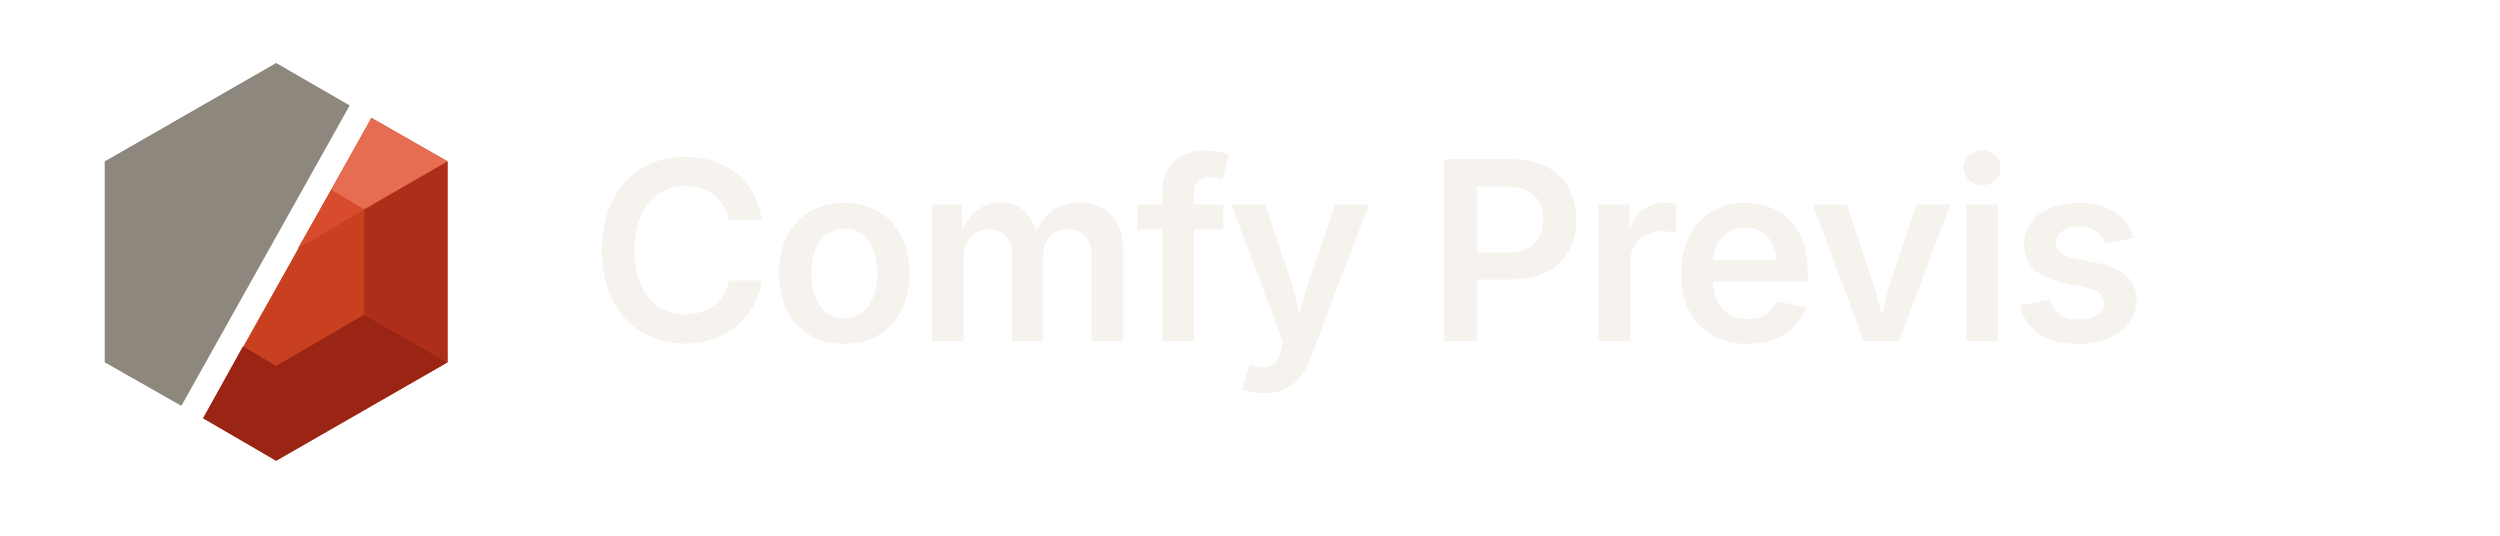
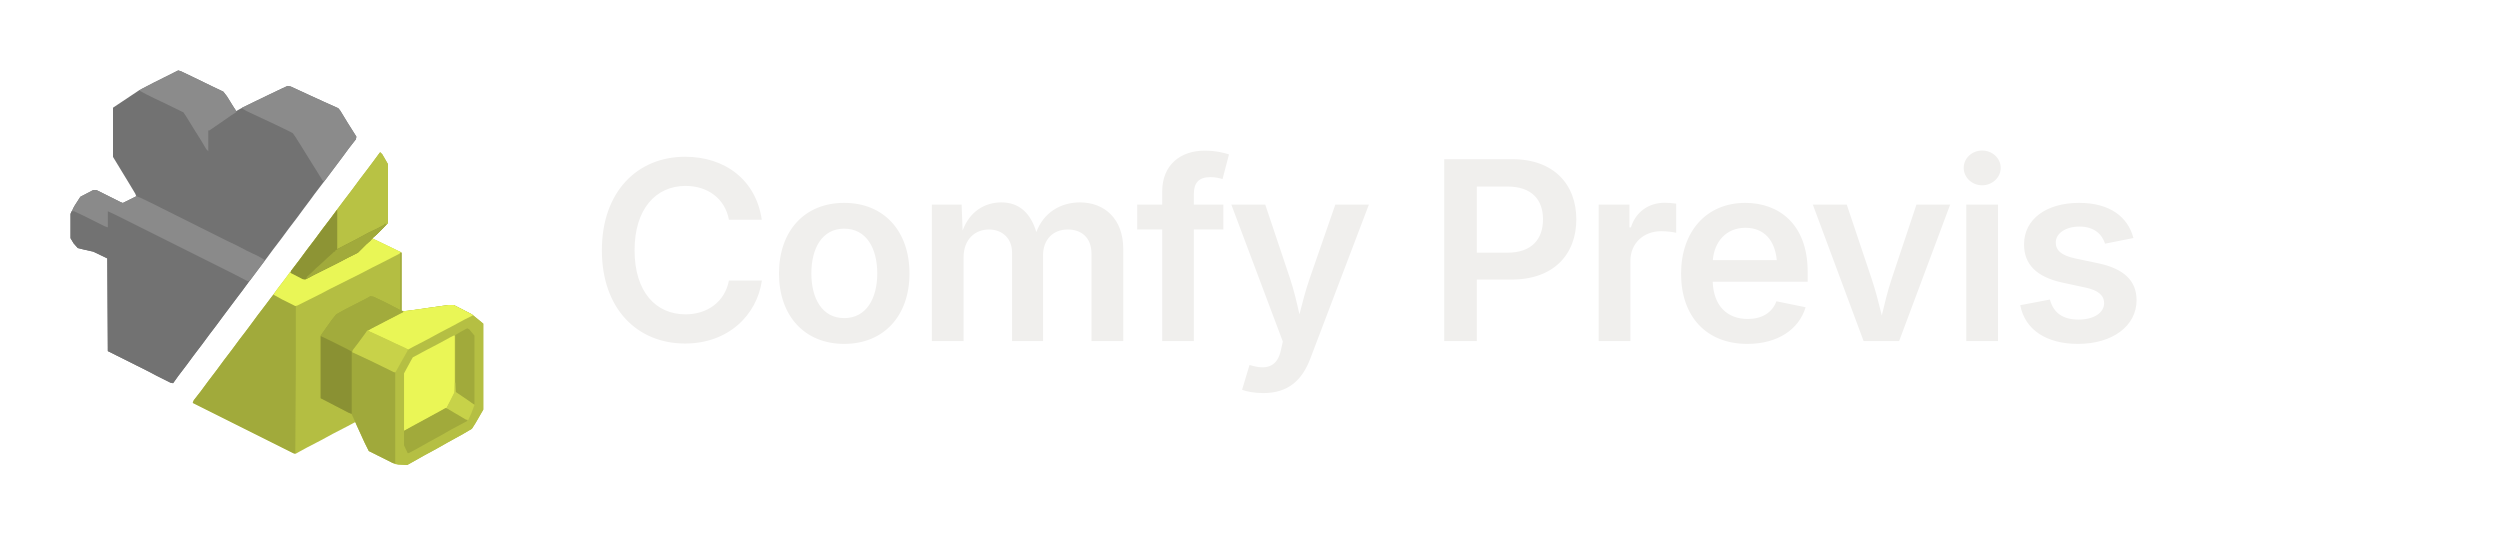
<svg xmlns="http://www.w3.org/2000/svg" viewBox="0 0 1400 300" role="img" aria-label="Comfy Previs">
-   <g transform="translate(34 26) scale(.29)">
-     <g transform="translate(-96 -96)">
-       <path fill="#8D877E" d="M181 318 512 128 654 210 329 790 181 706Z" />
-       <path fill="#C8401F" d="M696 234 843 318 843 706 512 896 371 814Z" />
-       <path fill="#E66C52" d="M696 234 843 318 682 411 618 373Z" />
-       <path fill="#D94B2D" d="M618 373 682 411 554 486Z" />
-       <path fill="#AD2F19" d="M682 411 843 318 843 706 682 614Z" />
-       <path fill="#9B2514" d="M448 675 512 713 682 614 843 706 512 896 371 814Z" />
-     </g>
+   <g transform="translate(25 20) scale(.29) translate(-64 -64)">
+     <path d="M0,0 L6,2 L31,14 L66,31 L87,41 L94,50 L107,71 L111,77 L111,79 L120,74 L136,66 L177,46 L200,35 L211,30 L217,31 L256,49 L280,60 L309,73 L313,78 L327,101 L339,120 L344,128 L343,133 L329,151 L318,166 L306,182 L291,202 L279,218 L263,239 L255,250 L243,266 L229,285 L213,306 L199,325 L183,346 L169,365 L153,386 L139,405 L129,418 L117,434 L108,446 L96,462 L84,478 L70,497 L60,510 L46,529 L30,550 L16,569 L0,590 L-10,604 L-15,603 L-41,590 L-60,580 L-136,542 L-137,363 L-164,350 L-182,346 L-194,343 L-202,334 L-208,324 L-208,277 L-200,261 L-189,244 L-166,232 L-164,231 L-158,231 L-112,254 L-107,256 L-81,243 L-83,238 L-95,218 L-109,195 L-126,167 L-126,72 L-111,62 L-75,38 L-46,23 L-8,4 Z " fill="#727272" transform="translate(322,131)" />
+     <path d="M0,0 L4,4 L15,23 L15,137 L-6,158 L-14,165 L-14,167 L15,181 L40,193 L41,194 L41,306 L49,307 L104,299 L125,296 L132,295 L142,295 L177,313 L188,322 L199,331 L199,497 L184,523 L177,534 L160,544 L131,560 L108,573 L84,586 L61,599 L52,604 L35,603 L26,601 L-6,585 L-22,577 L-30,561 L-46,526 L-48,521 L-63,529 L-92,544 L-114,556 L-141,570 L-163,582 L-168,581 L-362,484 L-360,479 L-346,461 L-332,442 L-316,421 L-302,402 L-286,381 L-272,362 L-262,349 L-250,333 L-236,314 L-223,297 L-211,281 L-197,262 L-184,245 L-172,229 L-156,208 L-142,189 L-126,168 L-112,149 L-96,128 L-82,109 L-70,93 L-54,72 L-40,53 L-24,32 L-15,20 L-1,1 Z " fill="#B4BE42" transform="translate(712,289)" />
+     <path d="M0,0 L5,1 L46,21 L68,32 L68,1 L74,3 L107,19 L299,115 L315,123 L340,136 L338,140 L328,154 L318,167 L306,183 L294,199 L280,218 L264,239 L250,258 L234,279 L220,298 L204,319 L194,333 L189,332 L163,319 L144,309 L68,271 L67,92 L40,79 L22,75 L10,72 L2,63 L-4,53 L-4,6 L-2,1 Z " fill="#727272" transform="translate(118,402)" />
+     <path d="M0,0 L10,0 L45,18 L56,27 L67,36 L67,202 L52,228 L45,239 L28,249 L-1,265 L-24,278 L-48,291 L-71,304 L-80,309 L-97,308 L-104,307 L-104,131 L-123,121 L-146,110 L-175,96 L-186,91 L-185,87 L-175,74 L-161,55 L-157,49 L-128,34 L-105,22 L-90,14 L-88,14 L-87,12 L-71,10 L-28,4 L-7,1 Z " fill="#B5BF43" transform="translate(844,584)" />
+     <path d="M0,0 L16,8 L42,21 L43,22 L43,149 L42,305 L44,306 L40,307 L-156,209 L-154,204 L-140,186 L-126,167 L-110,146 L-96,127 L-80,106 L-66,87 L-56,74 L-44,58 L-30,39 L-17,22 L-5,6 Z " fill="#A1AA3B" transform="translate(506,564)" />
+     <path d="M0,0 L2,0 L2,112 L5,113 L5,115 L-28,132 L-55,146 L-62,150 L-64,150 L-66,154 L-76,168 L-88,184 L-92,189 L-93,192 L-87,194 L-53,210 L-12,230 L-10,232 L-10,407 L-15,406 L-45,391 L-61,383 L-69,367 L-85,332 L-94,312 L-127,295 L-150,283 L-154,281 L-154,160 L-142,143 L-132,129 L-124,119 L-106,109 L-65,88 L-58,84 L-52,85 L-35,93 L-19,101 L0,111 Z " fill="#A0A93B" transform="translate(751,483)" />
+     <path d="M0,0 L4,4 L15,23 L15,137 L-6,158 L-14,165 L-19,171 L-27,178 L-43,194 L-63,204 L-82,214 L-128,237 L-145,246 L-150,245 L-173,233 L-172,229 L-156,208 L-142,189 L-126,168 L-112,149 L-96,128 L-82,109 L-70,93 L-54,72 L-40,53 L-24,32 L-15,20 L-1,1 Z " fill="#B8C244" transform="translate(712,289)" />
+     <path d="M0,0 L6,0 L52,23 L57,25 L83,12 L85,11 L85,13 L89,14 L112,25 L128,33 L258,98 L277,107 L296,117 L319,128 L331,135 L329,139 L315,158 L302,175 L298,176 L269,161 L253,153 L43,48 L28,41 L28,72 L22,70 L-20,49 L-37,41 L-41,41 L-39,35 L-25,13 L-2,1 Z " fill="#8A8A8A" transform="translate(158,362)" />
+     <path d="M0,0 L6,1 L45,19 L69,30 L98,43 L102,48 L116,71 L128,90 L133,98 L132,103 L118,121 L107,136 L95,152 L80,172 L71,184 L68,183 L55,162 L40,138 L27,117 L15,98 L10,91 L-6,83 L-31,71 L-59,58 L-78,49 L-87,44 L-88,42 L-59,28 L-19,9 Z " fill="#8B8B8B" transform="translate(533,161)" />
+     <path d="M0,0 L2,0 L2,110 L-6,126 L-14,140 L-42,155 L-64,167 L-88,180 L-96,184 L-96,73 L-83,49 L-79,42 L-51,27 L-28,15 L-6,3 Z " fill="#EAF656" transform="translate(854,643)" />
+     <path d="M0,0 L6,2 L31,14 L66,31 L87,41 L94,50 L107,71 L111,77 L111,79 L113,80 L102,87 L79,103 L60,116 L58,116 L58,156 L54,152 L44,135 L32,116 L16,90 L10,81 L-29,62 L-46,54 L-62,46 L-75,39 L-71,36 L-48,24 L-8,4 Z " fill="#8B8B8B" transform="translate(322,131)" />
+     <path d="M0,0 L19,9 L56,27 L53,30 L20,47 L0,57 L-19,67 L-81,98 L-100,108 L-144,130 L-148,131 L-174,118 L-190,109 L-184,100 L-168,79 L-158,65 L-157,67 L-151,69 L-132,79 L-127,78 L-86,57 L-48,38 L-29,28 L-21,21 L-5,5 Z " fill="#E9F656" transform="translate(696,455)" />
+     <path d="M0,0 L10,0 L45,18 L47,20 L31,28 L5,42 L-18,54 L-40,66 L-67,80 L-78,86 L-84,84 L-115,69 L-139,58 L-156,50 L-153,47 L-130,35 L-103,21 L-90,14 L-88,14 L-87,12 L-71,10 L-28,4 L-7,1 Z " fill="#E9F656" transform="translate(844,584)" />
+     <path d="M0,0 L2,0 L2,112 L5,113 L5,115 L-28,132 L-55,146 L-62,150 L-64,150 L-66,154 L-76,168 L-88,184 L-92,189 L-94,192 L-127,175 L-153,162 L-154,160 L-142,143 L-132,129 L-124,119 L-106,109 L-65,88 L-58,84 L-52,85 L-35,93 L-19,101 L0,111 Z " fill="#A2AB3C" transform="translate(751,483)" />
+     <path d="M0,0 L1,0 L1,75 L38,56 L60,44 L77,36 L92,28 L93,26 L96,27 L90,34 L78,46 L70,53 L65,59 L57,66 L41,82 L21,92 L2,102 L-44,125 L-61,134 L-66,133 L-89,121 L-88,117 L-72,96 L-58,77 L-42,56 L-28,37 L-12,16 Z " fill="#8D9434" transform="translate(628,401)" />
+     <path d="M0,0 L19,9 L51,25 L60,30 L60,150 L54,148 L31,136 L2,121 L0,120 Z " fill="#8A9133" transform="translate(597,644)" />
+     <path d="M0,0 L4,2 L13,13 L14,14 L14,147 L9,145 L-22,124 L-23,123 L-23,13 L-13,7 Z " fill="#A1AA3B" transform="translate(880,629)" />
+     <path d="M0,0 L5,1 L31,16 L42,23 L42,25 L12,41 L-9,53 L-31,65 L-54,78 L-71,87 L-73,87 L-80,72 L-80,44 L-64,35 L-40,22 L-18,10 Z " fill="#A1AA3B" transform="translate(838,783)" />
+     <path d="M0,0 L20,9 L54,25 L76,35 L78,39 L65,62 L55,80 L52,81 L5,58 L-23,45 L-29,42 L-28,38 L-18,25 L-4,6 Z " fill="#C8D249" transform="translate(687,633)" />
+     <path d="M0,0 L3,1 L-3,8 L-15,20 L-23,27 L-28,33 L-36,40 L-52,56 L-72,66 L-91,76 L-137,99 L-150,106 L-152,106 L-150,102 L-140,93 L-133,86 L-125,79 L-110,65 L-102,58 L-98,54 L-96,54 L-96,52 L-86,46 L-57,31 L-29,16 L-8,6 L-1,2 Z " fill="#A1AA3B" transform="translate(721,427)" />
+     <path d="M0,0 L1,0 L2,18 L27,35 L38,43 L32,59 L26,72 L21,71 L-1,58 L-16,49 L-8,33 L-1,19 Z " fill="#C7D249" transform="translate(856,734)" />
  </g>
-   <text x="330" y="191" fill="#F6F3EE" font-family="-apple-system, BlinkMacSystemFont, 'SF Pro Text', 'SF Pro Display', 'Helvetica Neue', system-ui, sans-serif" font-size="140" font-weight="600" letter-spacing="-3">Comfy Previs</text>
+   <text x="330" y="191" fill="#F0EFED" font-family="-apple-system, BlinkMacSystemFont, 'SF Pro Text', 'SF Pro Display', 'Helvetica Neue', system-ui, sans-serif" font-size="140" font-weight="600" letter-spacing="-3">Comfy Previs</text>
</svg>
